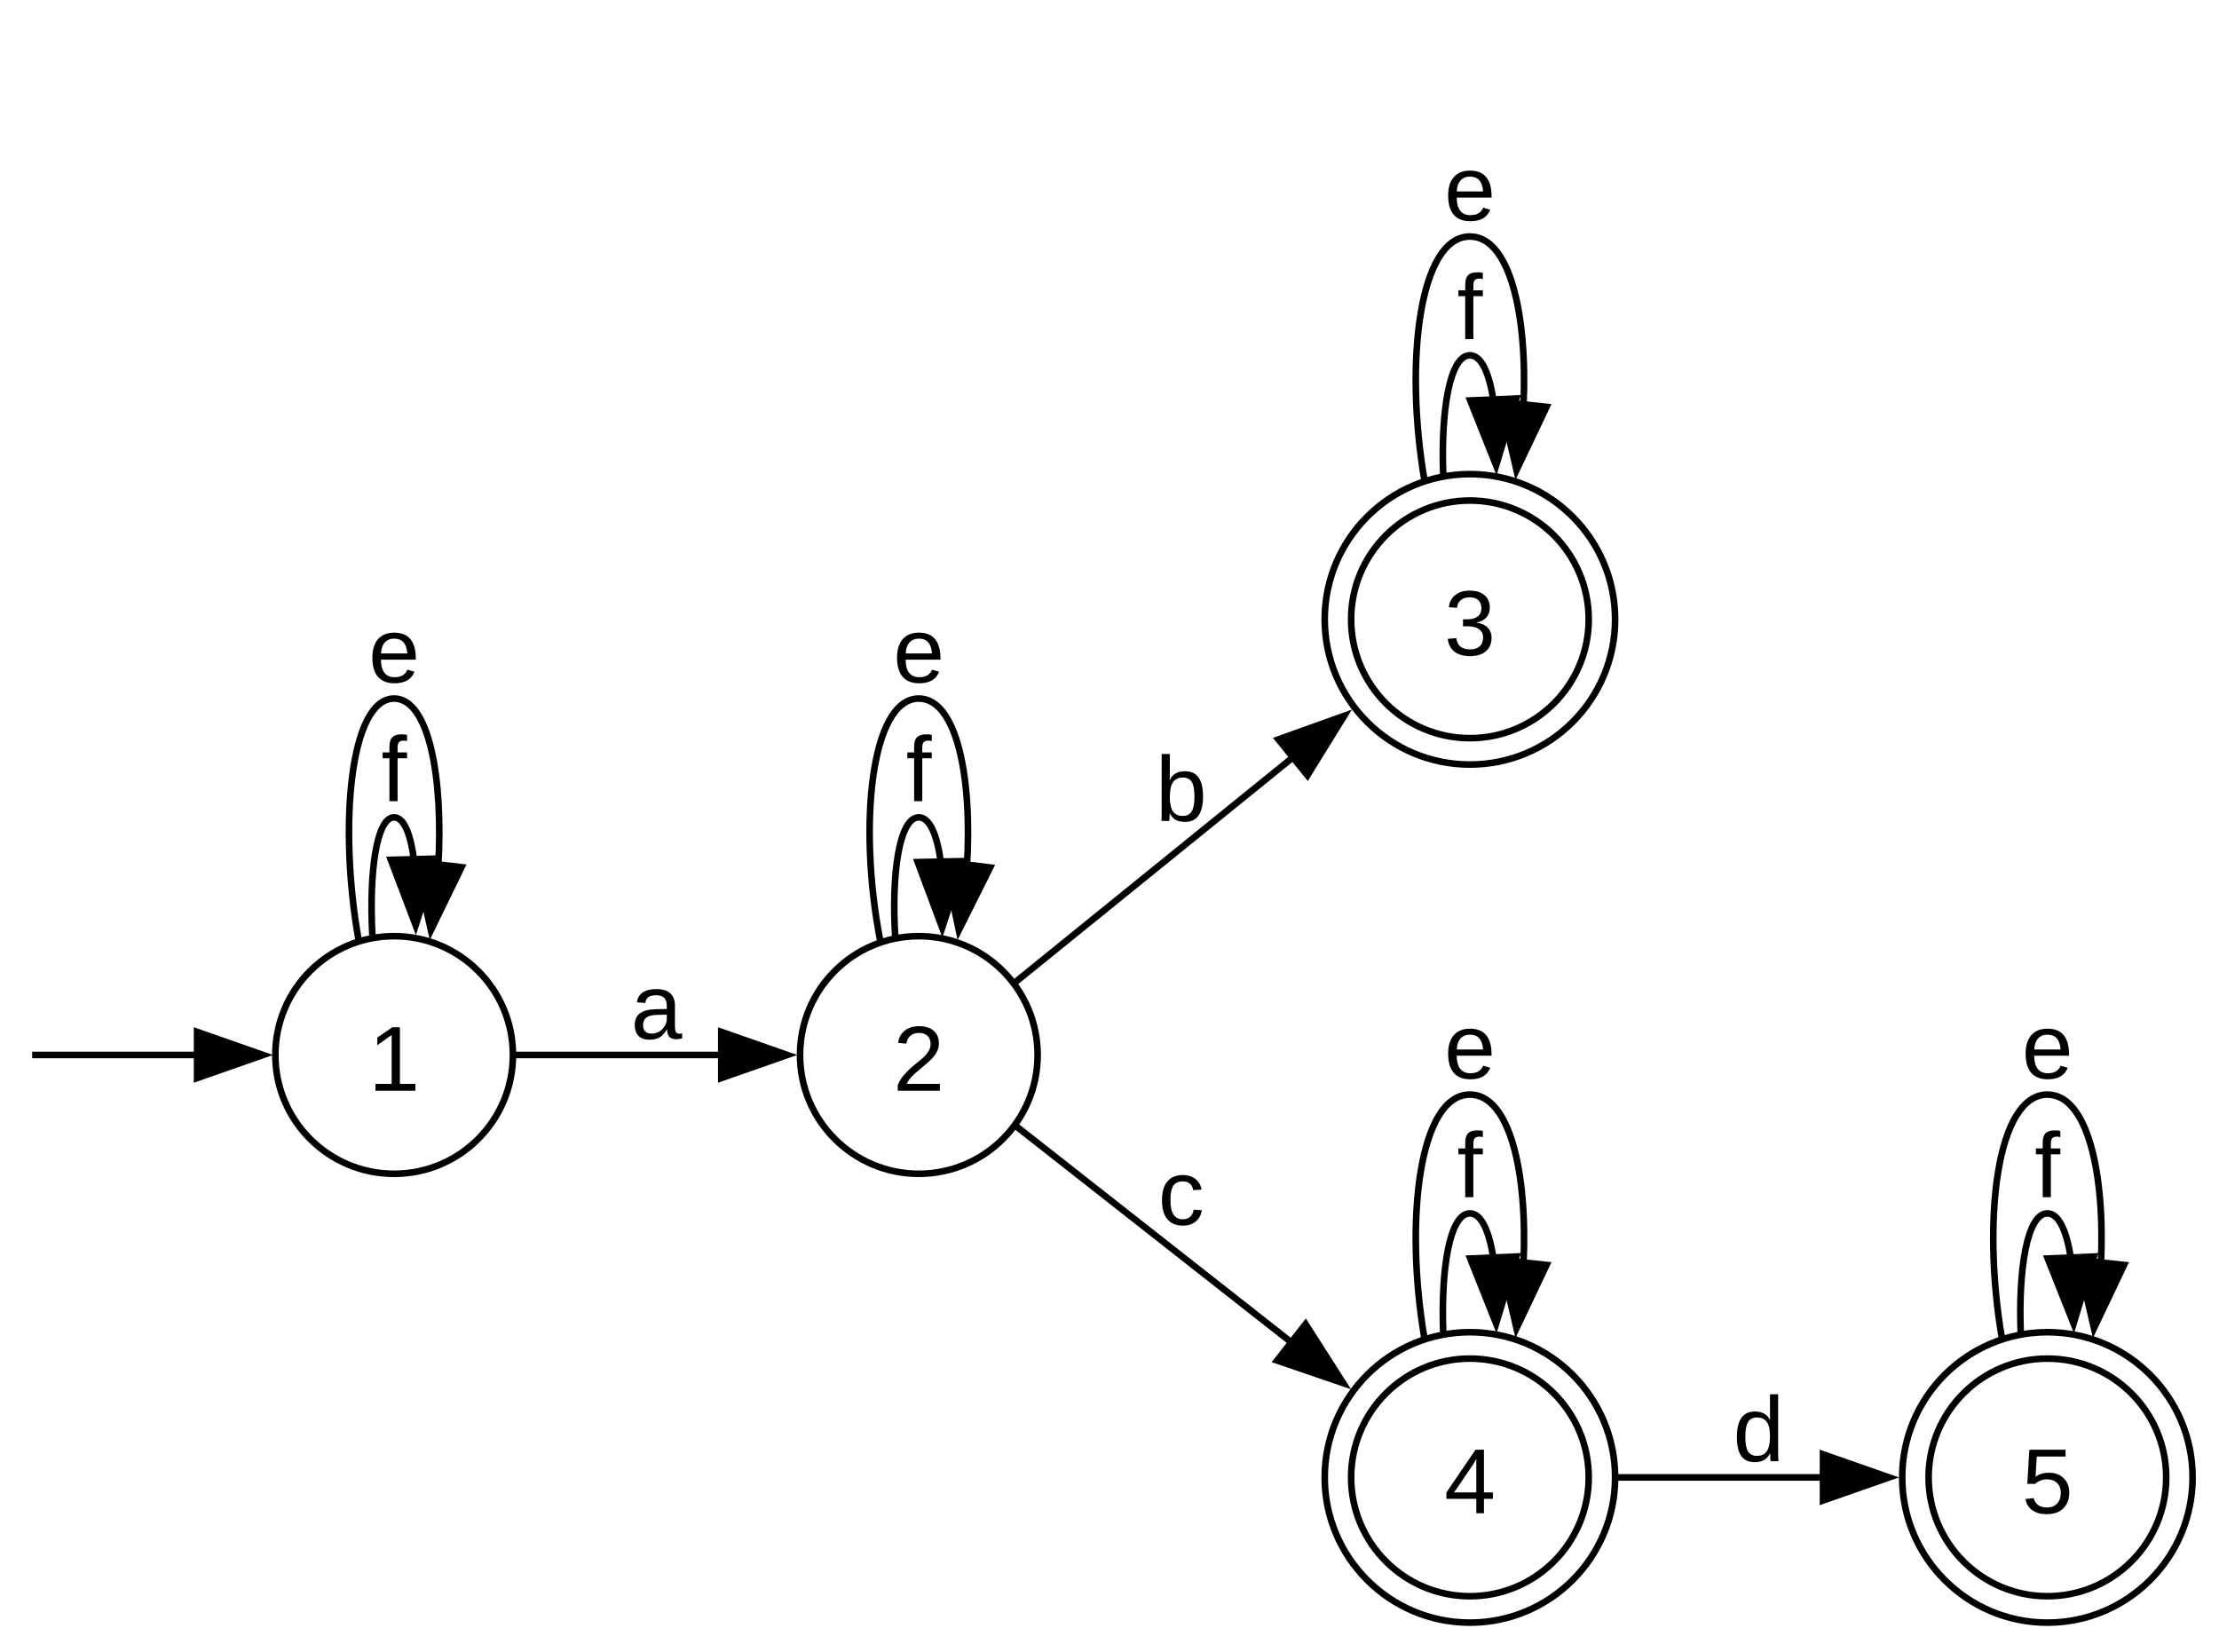
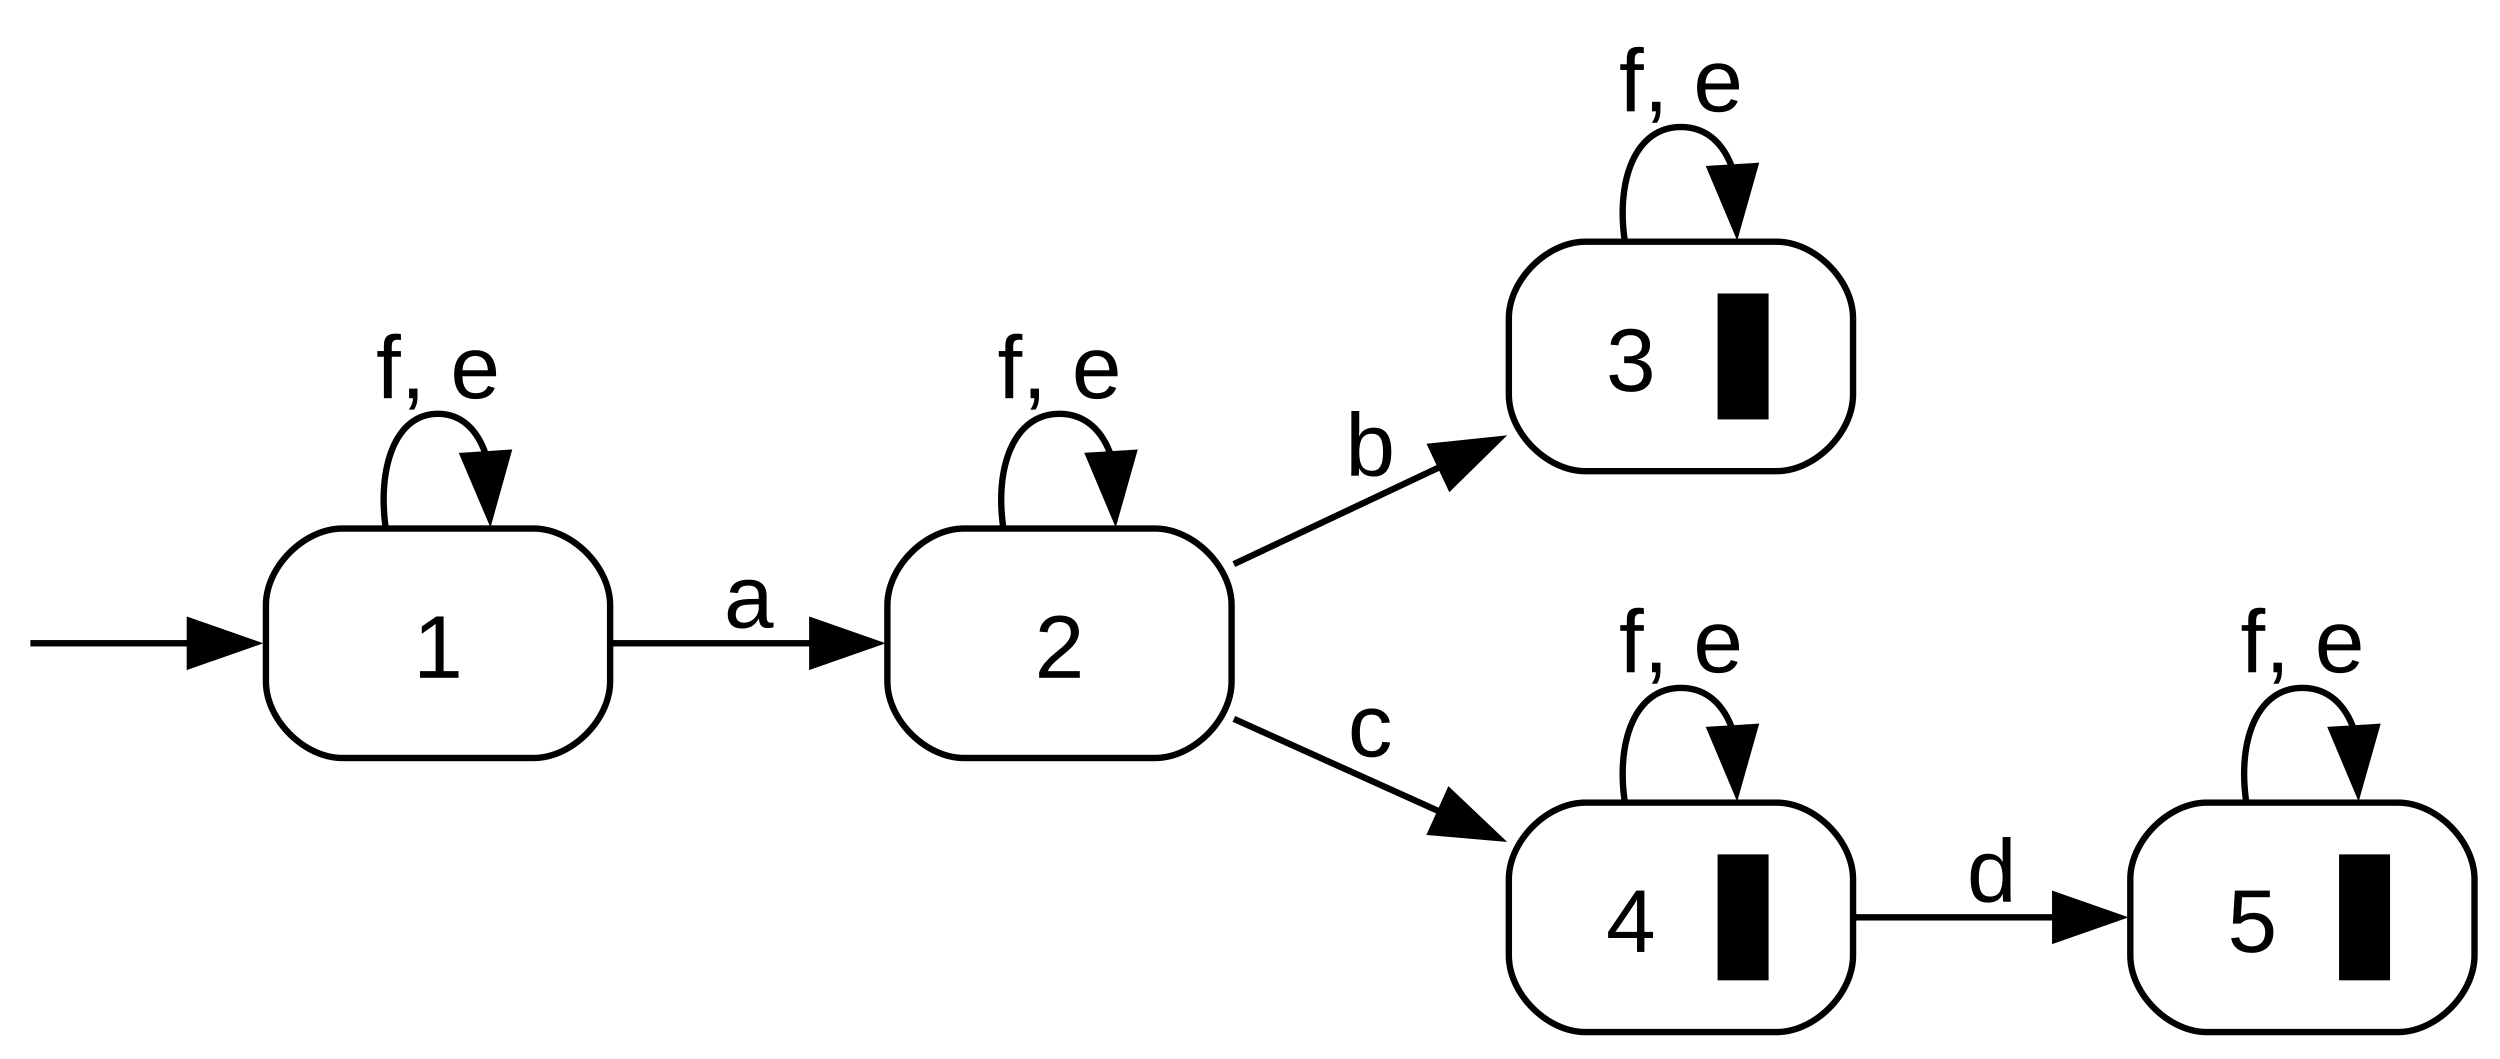
- <svg xmlns="http://www.w3.org/2000/svg" width="336pt" height="250pt" viewBox="0.00 0.00 336.22 249.50">
-   <g id="graph0" class="graph" transform="scale(1 1) rotate(0) translate(4 245.5)">
+ <svg xmlns="http://www.w3.org/2000/svg" width="392pt" height="166pt" viewBox="0.00 0.00 392.22 165.75">
+   <g id="graph0" class="graph" transform="scale(1 1) rotate(0) translate(4 161.75)">
    <g id="node1" class="node">
</g>
    <g id="node2" class="node">
-       <ellipse fill="none" stroke="black" cx="55.72" cy="-86" rx="18" ry="18" />
-       <text text-anchor="middle" x="55.72" y="-80.58" font-family="Arial" font-size="14.00">1</text>
+       <path fill="none" stroke="black" d="M79.72,-79C79.72,-79 49.72,-79 49.72,-79 43.72,-79 37.72,-73 37.72,-67 37.72,-67 37.72,-55 37.72,-55 37.72,-49 43.72,-43 49.72,-43 49.72,-43 79.72,-43 79.72,-43 85.72,-43 91.72,-49 91.72,-55 91.72,-55 91.72,-67 91.72,-67 91.72,-73 85.72,-79 79.72,-79" />
+       <text text-anchor="middle" x="64.72" y="-55.58" font-family="Arial" font-size="14.00">1</text>
    </g>
    <g id="edge1" class="edge">
-       <path fill="none" stroke="black" d="M0.87,-86C2.34,-86 13.93,-86 25.99,-86" />
-       <polygon fill="black" stroke="black" points="25.86,-89.5 35.86,-86 25.86,-82.5 25.86,-89.5" />
+       <path fill="none" stroke="black" d="M0.77,-61C1.57,-61 12.96,-61 25.83,-61" />
+       <polygon fill="black" stroke="black" points="25.79,-64.5 35.79,-61 25.79,-57.5 25.79,-64.5" />
    </g>
    <g id="edge2" class="edge">
-       <path fill="none" stroke="black" d="M52.42,-104.15C51.91,-113.54 53.01,-122 55.72,-122 57.2,-122 58.2,-119.47 58.72,-115.64" />
-       <polygon fill="black" stroke="black" points="62.22,-115.75 58.98,-105.67 55.22,-115.57 62.22,-115.75" />
-       <text text-anchor="middle" x="55.72" y="-124.45" font-family="Arial" font-size="14.00">f</text>
+       <path fill="none" stroke="black" d="M56.49,-79.15C55.22,-88.54 57.97,-97 64.72,-97 68.41,-97 70.91,-94.47 72.2,-90.64" />
+       <polygon fill="black" stroke="black" points="75.7,-90.87 72.85,-80.66 68.71,-90.41 75.7,-90.87" />
+       <text text-anchor="middle" x="64.72" y="-99.45" font-family="Arial" font-size="14.00">f, e</text>
+     </g>
+     <g id="node6" class="node">
+       <path fill="none" stroke="black" d="M177.22,-79C177.22,-79 147.22,-79 147.22,-79 141.22,-79 135.22,-73 135.22,-67 135.22,-67 135.22,-55 135.22,-55 135.22,-49 141.22,-43 147.22,-43 147.22,-43 177.22,-43 177.22,-43 183.22,-43 189.22,-49 189.22,-55 189.22,-55 189.22,-67 189.22,-67 189.22,-73 183.22,-79 177.22,-79" />
+       <text text-anchor="middle" x="162.22" y="-55.58" font-family="Arial" font-size="14.00">2</text>
+     </g>
+     <g id="edge3" class="edge">
+       <path fill="none" stroke="black" d="M92.07,-61C101.78,-61 112.97,-61 123.49,-61" />
+       <polygon fill="black" stroke="black" points="123.44,-64.5 133.44,-61 123.44,-57.5 123.44,-64.5" />
+       <text text-anchor="middle" x="113.47" y="-63.45" font-family="Arial" font-size="14.00">a</text>
+     </g>
+     <g id="node3" class="node">
+       <path fill="none" stroke="black" d="M274.72,-124C274.72,-124 244.72,-124 244.72,-124 238.72,-124 232.72,-118 232.72,-112 232.72,-112 232.72,-100 232.72,-100 232.72,-94 238.72,-88 244.72,-88 244.72,-88 274.72,-88 274.72,-88 280.72,-88 286.72,-94 286.72,-100 286.72,-100 286.72,-112 286.72,-112 286.72,-118 280.72,-124 274.72,-124" />
+       <text text-anchor="start" x="247.97" y="-100.58" font-family="Arial" font-size="14.00">3</text>
+       <polygon fill="black" stroke="none" points="265.47,-96.12 265.47,-115.88 273.47,-115.88 273.47,-96.12 265.47,-96.12" />
+     </g>
+     <g id="edge7" class="edge">
+       <path fill="none" stroke="black" d="M250.9,-124.15C249.54,-133.54 252.48,-142 259.72,-142 263.79,-142 266.5,-139.32 267.85,-135.31" />
+       <polygon fill="black" stroke="black" points="271.33,-135.86 268.45,-125.66 264.34,-135.43 271.33,-135.86" />
+       <text text-anchor="middle" x="259.72" y="-144.45" font-family="Arial" font-size="14.00">f, e</text>
+     </g>
+     <g id="node4" class="node">
+       <path fill="none" stroke="black" d="M274.72,-36C274.72,-36 244.72,-36 244.72,-36 238.72,-36 232.72,-30 232.72,-24 232.72,-24 232.72,-12 232.72,-12 232.72,-6 238.72,0 244.72,0 244.72,0 274.72,0 274.72,0 280.72,0 286.72,-6 286.72,-12 286.72,-12 286.72,-24 286.72,-24 286.72,-30 280.72,-36 274.72,-36" />
+       <text text-anchor="start" x="247.97" y="-12.57" font-family="Arial" font-size="14.00">4</text>
+       <polygon fill="black" stroke="none" points="265.47,-8.12 265.47,-27.88 273.47,-27.88 273.47,-8.12 265.47,-8.12" />
+     </g>
+     <g id="edge8" class="edge">
+       <path fill="none" stroke="black" d="M250.9,-36.15C249.54,-45.54 252.48,-54 259.72,-54 263.79,-54 266.5,-51.32 267.85,-47.31" />
+       <polygon fill="black" stroke="black" points="271.33,-47.86 268.45,-37.66 264.34,-47.43 271.33,-47.86" />
+       <text text-anchor="middle" x="259.72" y="-56.45" font-family="Arial" font-size="14.00">f, e</text>
+     </g>
+     <g id="node5" class="node">
+       <path fill="none" stroke="black" d="M372.22,-36C372.22,-36 342.22,-36 342.22,-36 336.22,-36 330.22,-30 330.22,-24 330.22,-24 330.22,-12 330.22,-12 330.22,-6 336.22,0 342.22,0 342.22,0 372.22,0 372.22,0 378.22,0 384.22,-6 384.22,-12 384.22,-12 384.22,-24 384.22,-24 384.22,-30 378.22,-36 372.22,-36" />
+       <text text-anchor="start" x="345.47" y="-12.57" font-family="Arial" font-size="14.00">5</text>
+       <polygon fill="black" stroke="none" points="362.97,-8.12 362.97,-27.88 370.97,-27.88 370.97,-8.12 362.97,-8.12" />
+     </g>
+     <g id="edge9" class="edge">
+       <path fill="none" stroke="black" d="M287.07,-18C296.78,-18 307.97,-18 318.49,-18" />
+       <polygon fill="black" stroke="black" points="318.44,-21.5 328.44,-18 318.44,-14.5 318.44,-21.5" />
+       <text text-anchor="middle" x="308.47" y="-20.45" font-family="Arial" font-size="14.00">d</text>
+     </g>
+     <g id="edge10" class="edge">
+       <path fill="none" stroke="black" d="M348.4,-36.15C347.04,-45.54 349.98,-54 357.22,-54 361.29,-54 364,-51.32 365.35,-47.31" />
+       <polygon fill="black" stroke="black" points="368.83,-47.86 365.95,-37.66 361.84,-47.43 368.83,-47.86" />
+       <text text-anchor="middle" x="357.22" y="-56.45" font-family="Arial" font-size="14.00">f, e</text>
+     </g>
+     <g id="edge5" class="edge">
+       <path fill="none" stroke="black" d="M189.57,-73.42C199.69,-78.19 211.44,-83.72 222.34,-88.86" />
+       <polygon fill="black" stroke="black" points="220.55,-91.88 231.09,-92.98 223.53,-85.55 220.55,-91.88" />
+       <text text-anchor="middle" x="210.97" y="-87.3" font-family="Arial" font-size="14.00">b</text>
+     </g>
+     <g id="edge6" class="edge">
+       <path fill="none" stroke="black" d="M189.57,-49.14C199.59,-44.62 211.2,-39.4 222,-34.53" />
+       <polygon fill="black" stroke="black" points="223.4,-37.74 231.08,-30.45 220.52,-31.36 223.4,-37.74" />
+       <text text-anchor="middle" x="210.97" y="-43.24" font-family="Arial" font-size="14.00">c</text>
    </g>
    <g id="edge4" class="edge">
-       <path fill="none" stroke="black" d="M50.33,-103.42C47.26,-120.79 49.05,-140 55.72,-140 60.98,-140 63.21,-128.04 62.4,-114.46" />
-       <polygon fill="black" stroke="black" points="65.93,-114.45 61.29,-104.92 58.97,-115.26 65.93,-114.45" />
-       <text text-anchor="middle" x="55.72" y="-142.45" font-family="Arial" font-size="14.00">e</text>
-     </g>
-     <g id="node6" class="node">
-       <ellipse fill="none" stroke="black" cx="135.22" cy="-86" rx="18" ry="18" />
-       <text text-anchor="middle" x="135.22" y="-80.58" font-family="Arial" font-size="14.00">2</text>
-     </g>
-     <g id="edge3" class="edge">
-       <path fill="none" stroke="black" d="M73.92,-86C83.19,-86 94.86,-86 105.47,-86" />
-       <polygon fill="black" stroke="black" points="105.29,-89.5 115.29,-86 105.29,-82.5 105.29,-89.5" />
-       <text text-anchor="middle" x="95.47" y="-88.45" font-family="Arial" font-size="14.00">a</text>
-     </g>
-     <g id="node3" class="node">
-       <ellipse fill="none" stroke="black" cx="218.72" cy="-152" rx="18" ry="18" />
-       <ellipse fill="none" stroke="black" cx="218.72" cy="-152" rx="22" ry="22" />
-       <text text-anchor="middle" x="218.72" y="-146.57" font-family="Arial" font-size="14.00">3</text>
-     </g>
-     <g id="edge9" class="edge">
-       <path fill="none" stroke="black" d="M214.68,-173.81C214.3,-183.56 215.64,-192 218.72,-192 220.45,-192 221.63,-189.33 222.27,-185.26" />
-       <polygon fill="black" stroke="black" points="225.76,-185.46 222.69,-175.32 218.77,-185.16 225.76,-185.46" />
-       <text text-anchor="middle" x="218.72" y="-194.45" font-family="Arial" font-size="14.00">f</text>
-     </g>
-     <g id="edge10" class="edge">
-       <path fill="none" stroke="black" d="M211.82,-173.11C208.77,-191.1 211.07,-210 218.72,-210 224.75,-210 227.46,-198.23 226.84,-184.43" />
-       <polygon fill="black" stroke="black" points="230.33,-184.19 225.78,-174.62 223.37,-184.94 230.33,-184.19" />
-       <text text-anchor="middle" x="218.72" y="-212.45" font-family="Arial" font-size="14.00">e</text>
-     </g>
-     <g id="node4" class="node">
-       <ellipse fill="none" stroke="black" cx="218.72" cy="-22" rx="18" ry="18" />
-       <ellipse fill="none" stroke="black" cx="218.72" cy="-22" rx="22" ry="22" />
-       <text text-anchor="middle" x="218.72" y="-16.57" font-family="Arial" font-size="14.00">4</text>
-     </g>
-     <g id="edge11" class="edge">
-       <path fill="none" stroke="black" d="M214.68,-43.81C214.3,-53.56 215.64,-62 218.72,-62 220.45,-62 221.63,-59.33 222.27,-55.26" />
-       <polygon fill="black" stroke="black" points="225.76,-55.46 222.69,-45.32 218.77,-55.16 225.76,-55.46" />
-       <text text-anchor="middle" x="218.72" y="-64.45" font-family="Arial" font-size="14.00">f</text>
-     </g>
-     <g id="edge13" class="edge">
-       <path fill="none" stroke="black" d="M211.82,-43.11C208.77,-61.1 211.07,-80 218.72,-80 224.75,-80 227.46,-68.23 226.84,-54.43" />
-       <polygon fill="black" stroke="black" points="230.33,-54.19 225.78,-44.62 223.37,-54.94 230.33,-54.19" />
-       <text text-anchor="middle" x="218.72" y="-82.45" font-family="Arial" font-size="14.00">e</text>
-     </g>
-     <g id="node5" class="node">
-       <ellipse fill="none" stroke="black" cx="306.22" cy="-22" rx="18" ry="18" />
-       <ellipse fill="none" stroke="black" cx="306.22" cy="-22" rx="22" ry="22" />
-       <text text-anchor="middle" x="306.22" y="-16.57" font-family="Arial" font-size="14.00">5</text>
-     </g>
-     <g id="edge12" class="edge">
-       <path fill="none" stroke="black" d="M240.85,-22C250.34,-22 261.75,-22 272.32,-22" />
-       <polygon fill="black" stroke="black" points="272.22,-25.5 282.22,-22 272.22,-18.5 272.22,-25.5" />
-       <text text-anchor="middle" x="262.47" y="-24.45" font-family="Arial" font-size="14.00">d</text>
-     </g>
-     <g id="edge14" class="edge">
-       <path fill="none" stroke="black" d="M302.18,-43.81C301.8,-53.56 303.14,-62 306.22,-62 307.95,-62 309.13,-59.33 309.77,-55.26" />
-       <polygon fill="black" stroke="black" points="313.26,-55.46 310.19,-45.32 306.27,-55.16 313.26,-55.46" />
-       <text text-anchor="middle" x="306.22" y="-64.45" font-family="Arial" font-size="14.00">f</text>
-     </g>
-     <g id="edge15" class="edge">
-       <path fill="none" stroke="black" d="M299.32,-43.11C296.27,-61.1 298.57,-80 306.22,-80 312.25,-80 314.96,-68.23 314.34,-54.43" />
-       <polygon fill="black" stroke="black" points="317.83,-54.19 313.28,-44.62 310.87,-54.94 317.83,-54.19" />
-       <text text-anchor="middle" x="306.22" y="-82.45" font-family="Arial" font-size="14.00">e</text>
-     </g>
-     <g id="edge6" class="edge">
-       <path fill="none" stroke="black" d="M149.68,-96.9C161.18,-106.21 178.04,-119.86 192.1,-131.25" />
-       <polygon fill="black" stroke="black" points="189.7,-133.81 199.67,-137.38 194.1,-128.37 189.7,-133.81" />
-       <text text-anchor="middle" x="174.97" y="-121.45" font-family="Arial" font-size="14.00">b</text>
-     </g>
-     <g id="edge8" class="edge">
-       <path fill="none" stroke="black" d="M150.05,-75.14C161.52,-66.13 178.15,-53.07 192.05,-42.16" />
-       <polygon fill="black" stroke="black" points="193.82,-45.22 199.52,-36.29 189.5,-39.71 193.82,-45.22" />
-       <text text-anchor="middle" x="174.97" y="-60.28" font-family="Arial" font-size="14.00">c</text>
-     </g>
-     <g id="edge5" class="edge">
-       <path fill="none" stroke="black" d="M131.65,-103.78C131.04,-113.31 132.23,-122 135.22,-122 136.9,-122 138.01,-119.25 138.56,-115.15" />
-       <polygon fill="black" stroke="black" points="142.05,-115.37 138.76,-105.29 135.05,-115.22 142.05,-115.37" />
-       <text text-anchor="middle" x="135.22" y="-124.45" font-family="Arial" font-size="14.00">f</text>
-     </g>
-     <g id="edge7" class="edge">
-       <path fill="none" stroke="black" d="M129.35,-103.42C126,-120.79 127.96,-140 135.22,-140 140.95,-140 143.37,-128.04 142.5,-114.46" />
-       <polygon fill="black" stroke="black" points="146.02,-114.4 141.28,-104.92 139.08,-115.28 146.02,-114.4" />
-       <text text-anchor="middle" x="135.22" y="-142.45" font-family="Arial" font-size="14.00">e</text>
+       <path fill="none" stroke="black" d="M153.4,-79.15C152.04,-88.54 154.98,-97 162.22,-97 166.29,-97 169,-94.32 170.35,-90.31" />
+       <polygon fill="black" stroke="black" points="173.83,-90.86 170.95,-80.66 166.84,-90.43 173.83,-90.86" />
+       <text text-anchor="middle" x="162.22" y="-99.45" font-family="Arial" font-size="14.00">f, e</text>
    </g>
  </g>
</svg>
